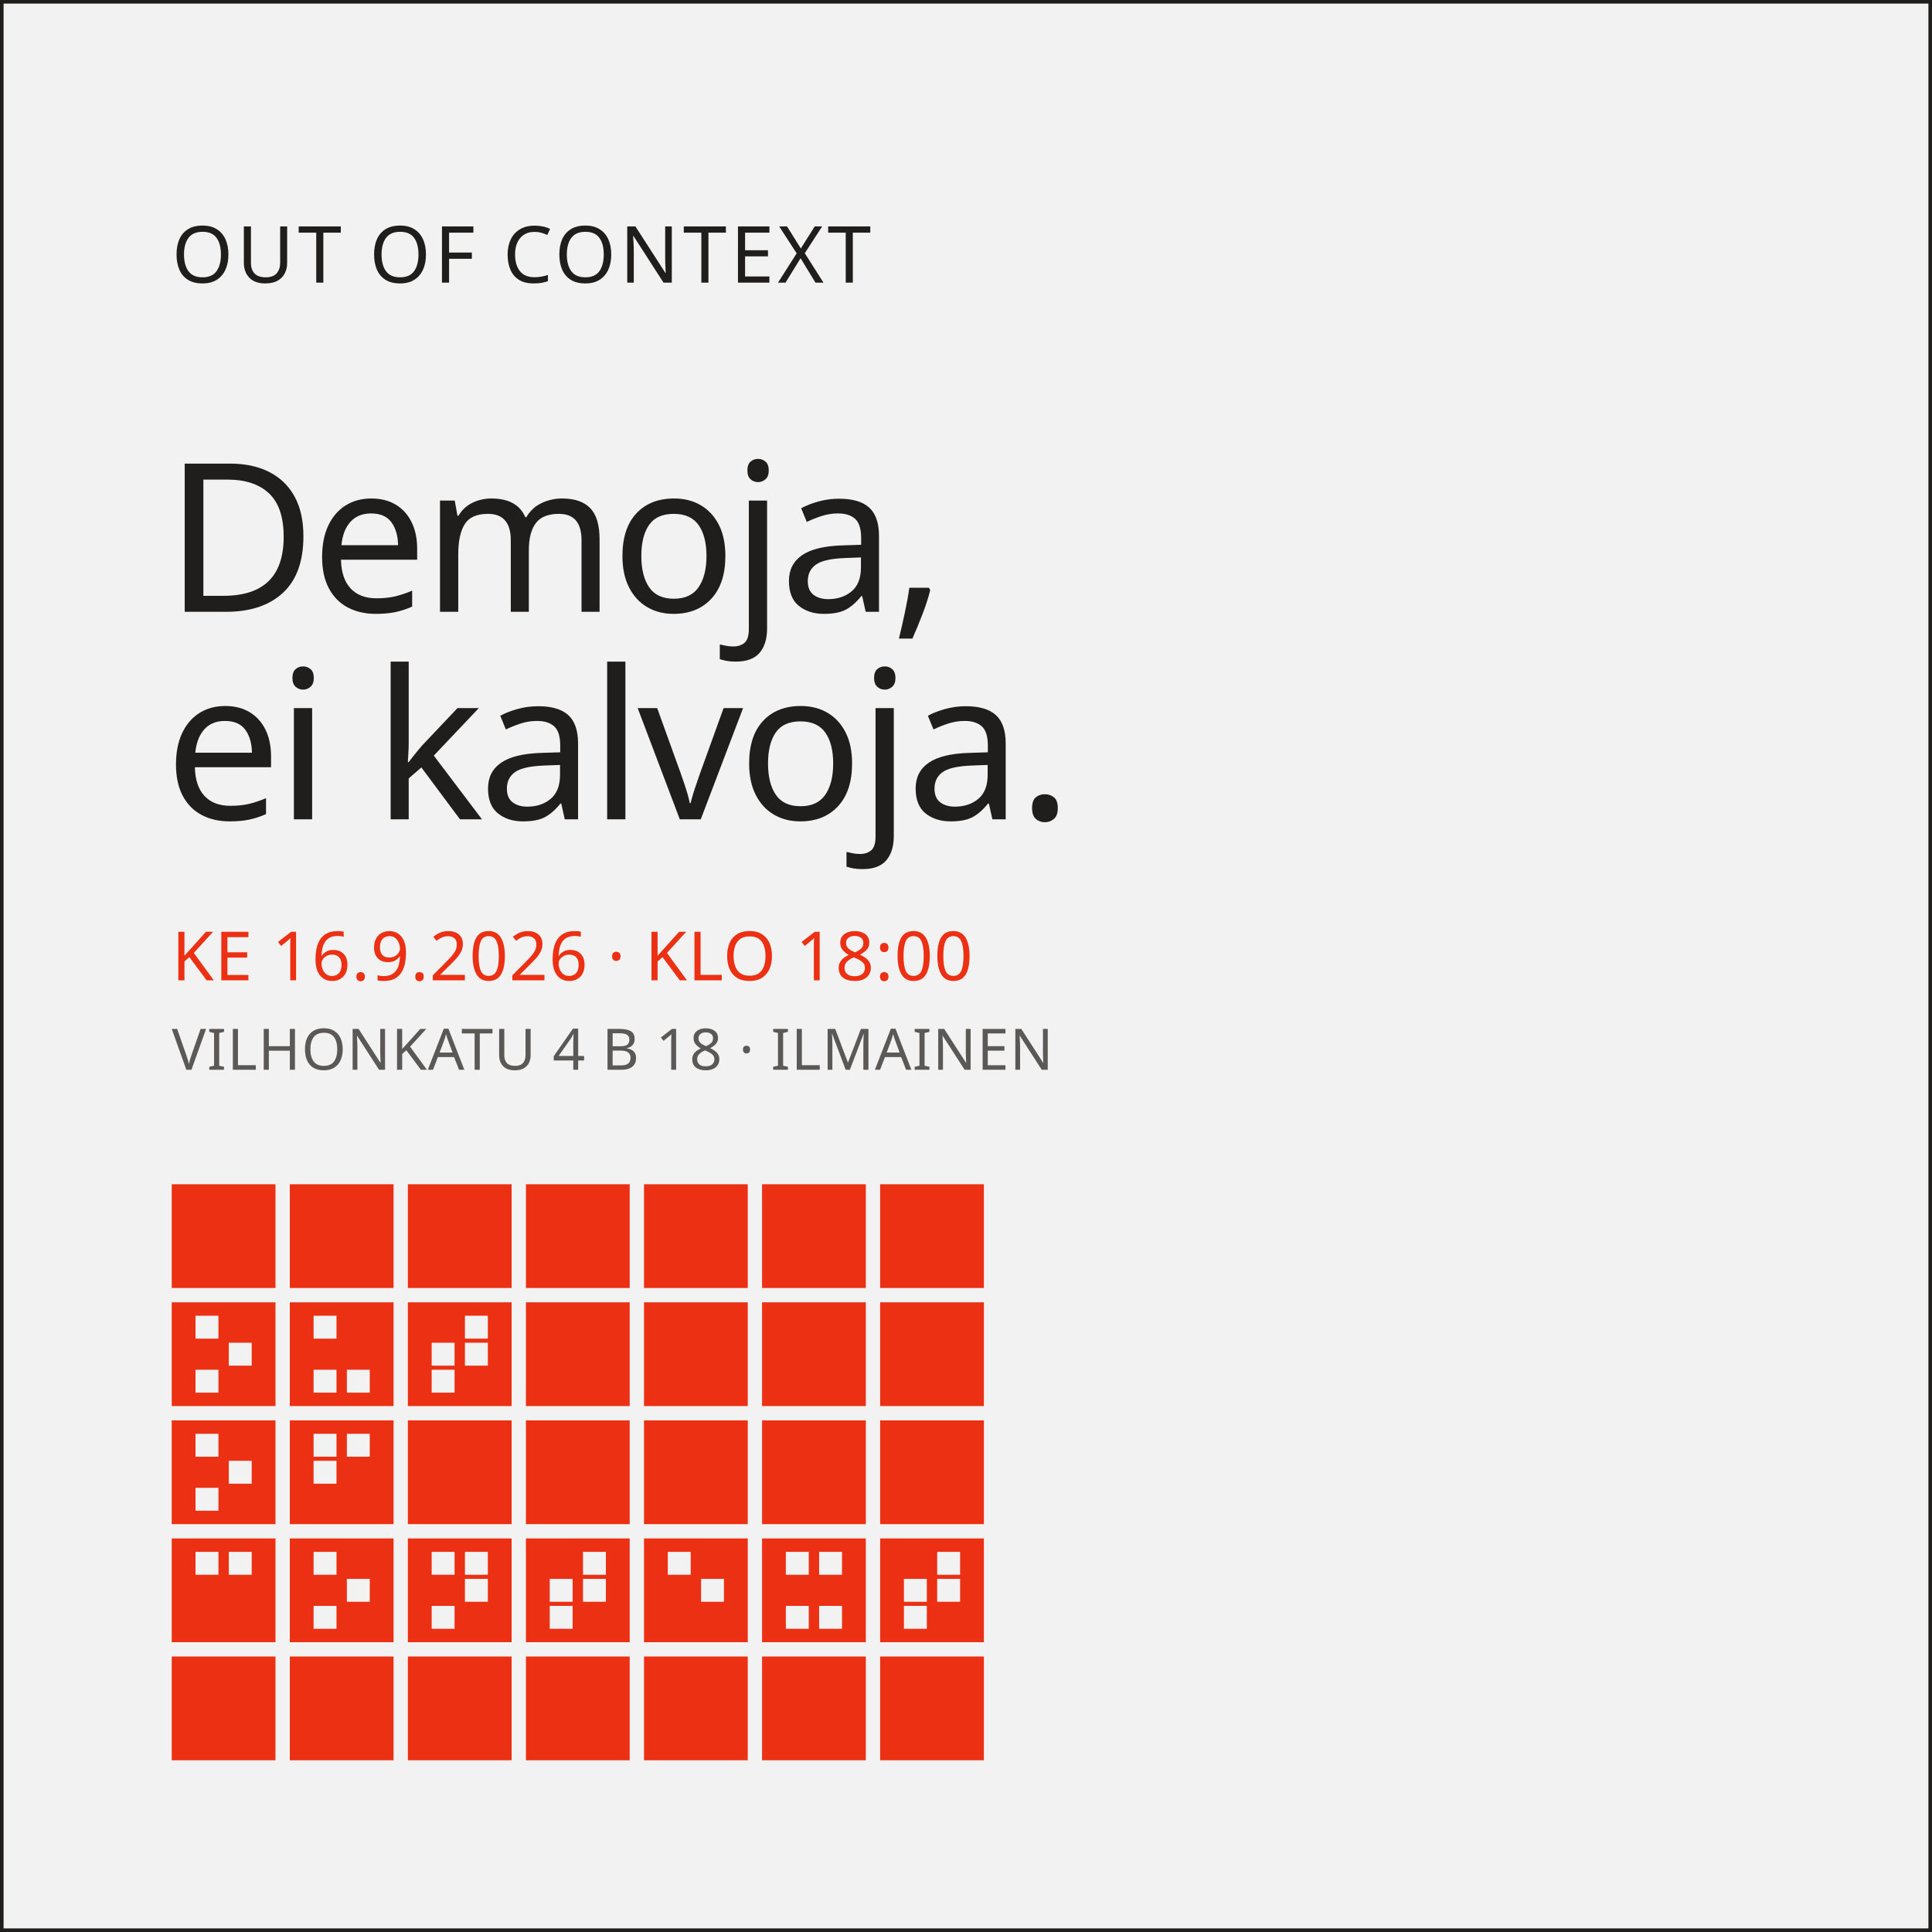
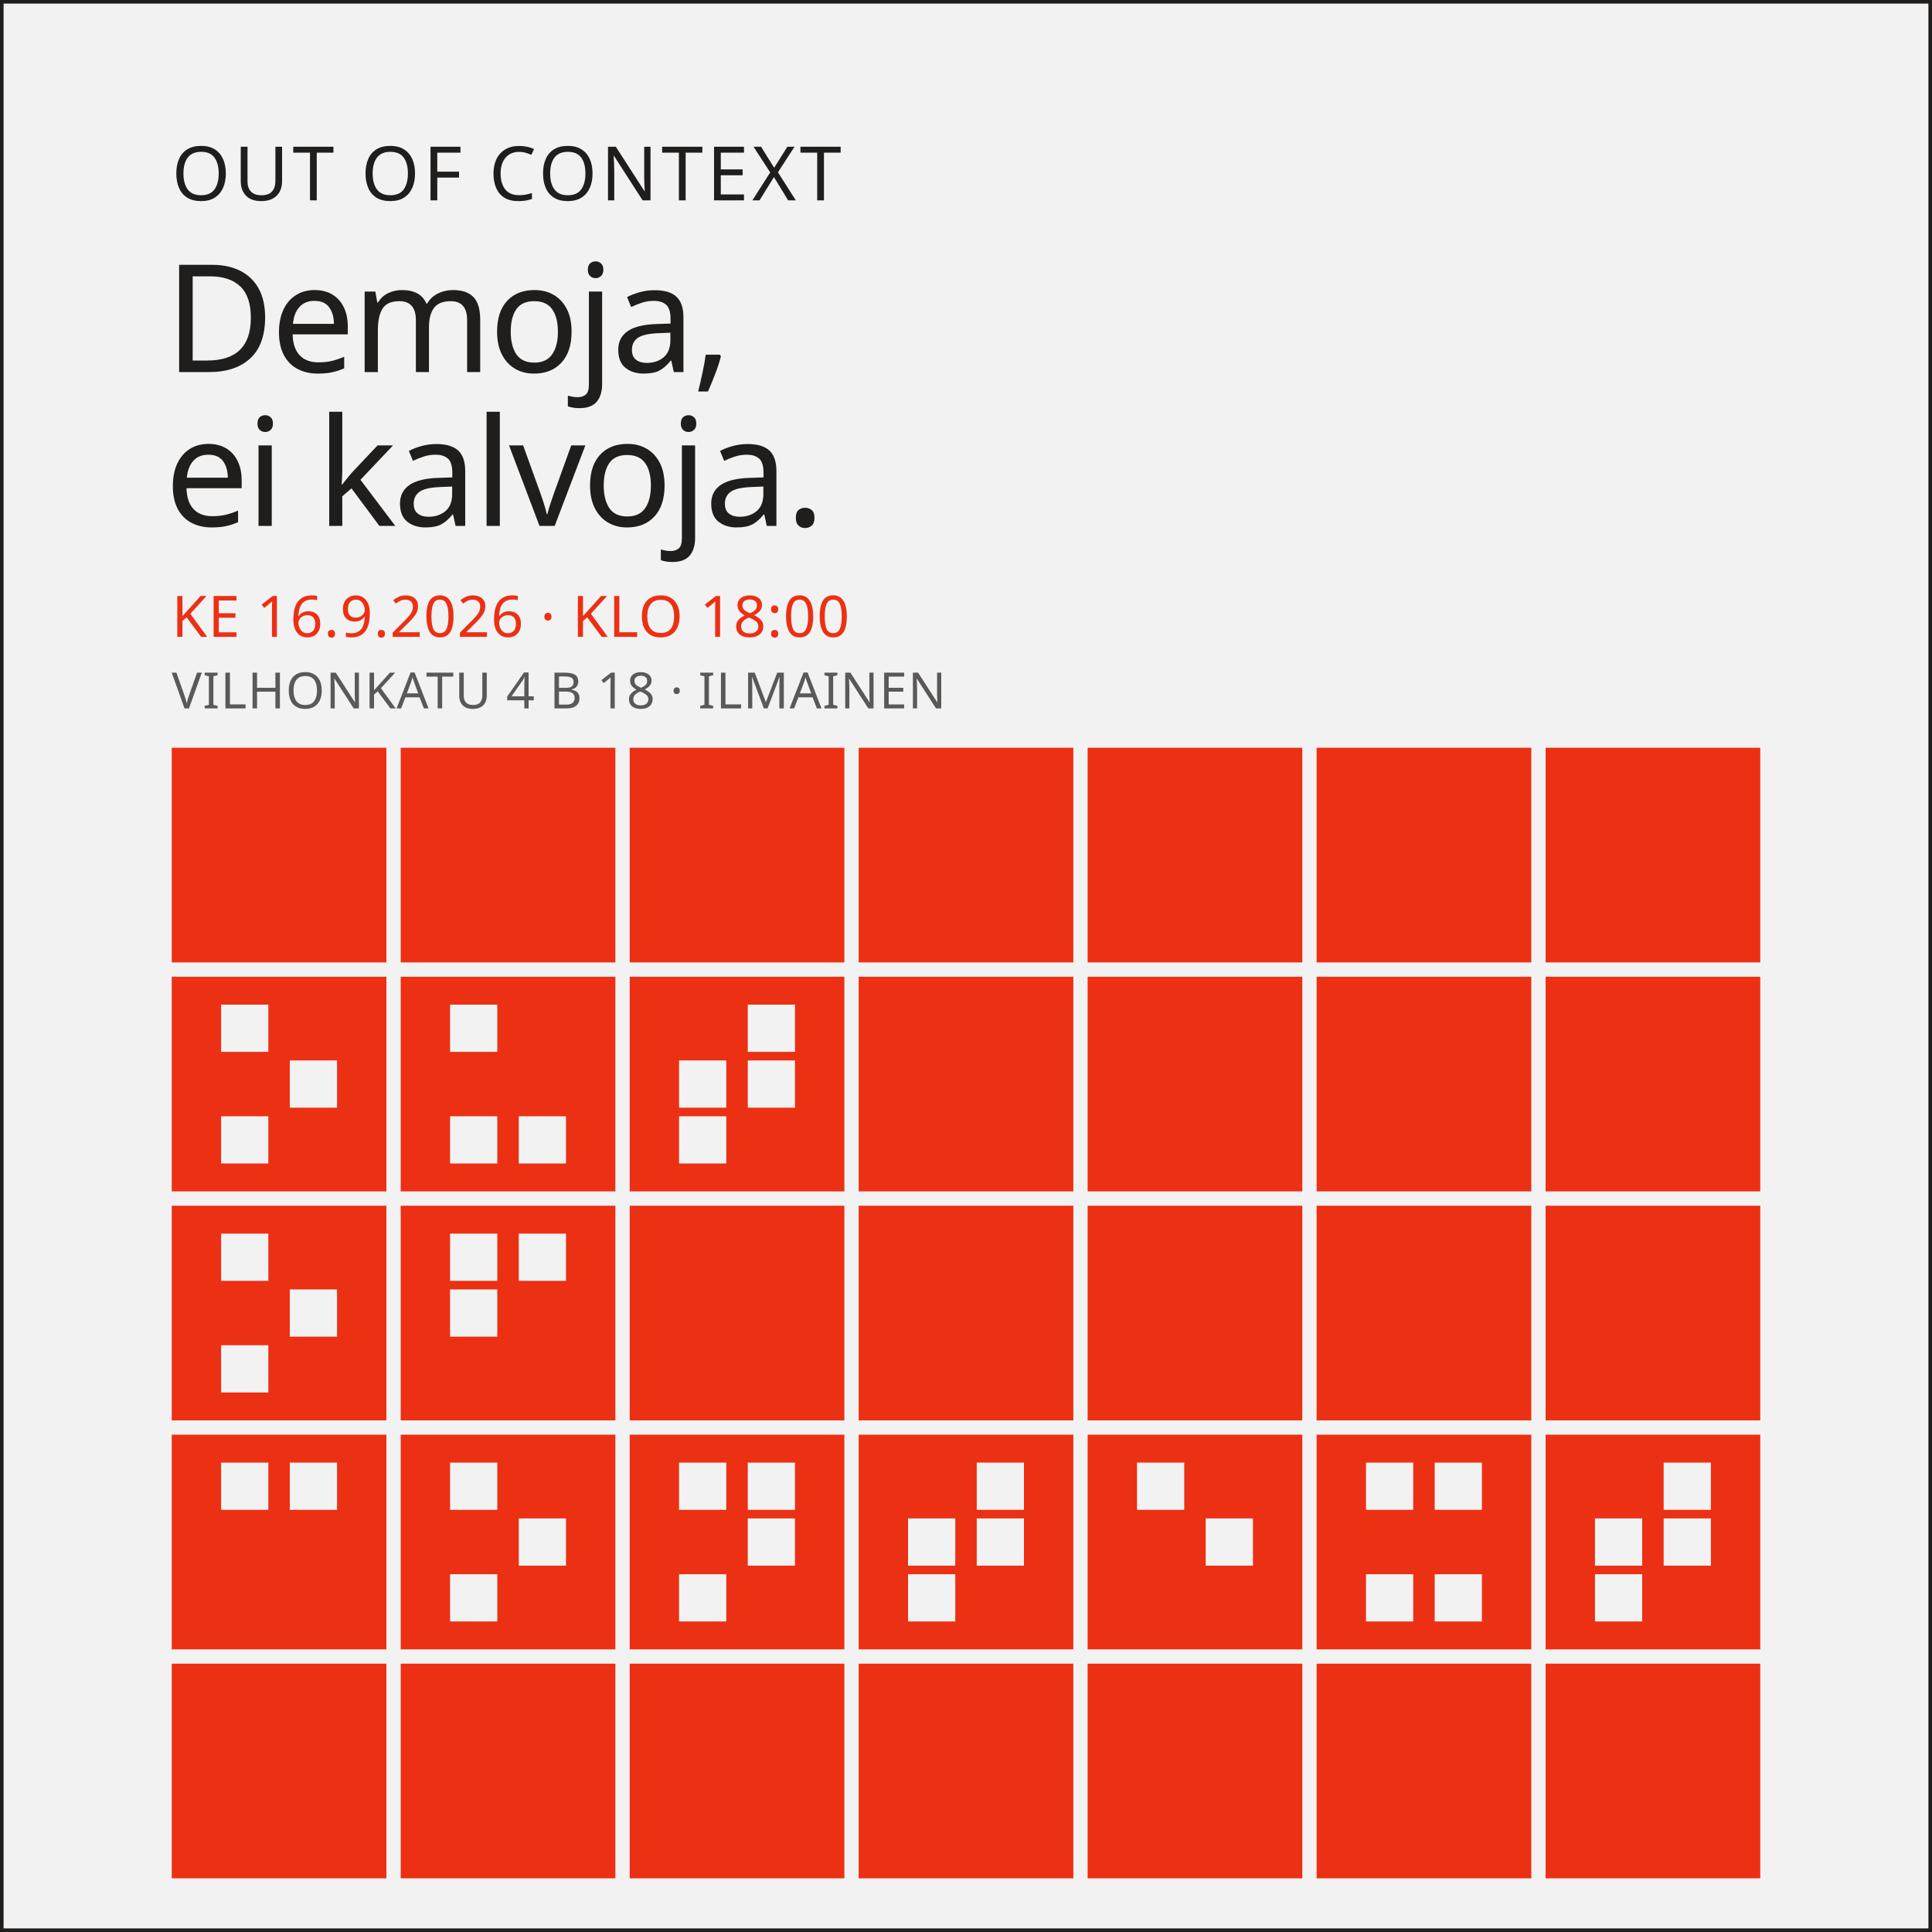
<svg xmlns="http://www.w3.org/2000/svg" width="1080" height="1080" viewBox="0 0 1080 1080">
  <rect width="1080" height="1080" fill="#f3f2f2" />
  <rect x="1" y="1" width="1078" height="1078" fill="none" stroke="#201e1d" stroke-width="2" />
-   <text x="96" y="158" font-family="Archivo Black, Archivo, sans-serif" font-size="44" letter-spacing="2" fill="#201e1d">OUT OF CONTEXT</text>
-   <text x="92" y="342" font-family="Archivo Black, Archivo, sans-serif" font-size="116" letter-spacing="-3" fill="#201e1d">Demoja,</text>
-   <text x="92" y="458" font-family="Archivo Black, Archivo, sans-serif" font-size="116" letter-spacing="-3" fill="#201e1d">ei kalvoja.</text>
-   <text x="96" y="548" font-family="Archivo Black, Archivo, sans-serif" font-size="38" letter-spacing="0.5" fill="#ec3013">KE 16.9.2026 · KLO 18:00</text>
-   <text x="96" y="598" font-family="Archivo Black, Archivo, sans-serif" font-size="32" letter-spacing="0.5" fill="#201e1d" opacity="0.72">VILHONKATU 4 B 18 · ILMAINEN</text>
-   <rect x="96" y="662" width="58" height="58" fill="#ec3013" />
-   <rect x="162" y="662" width="58" height="58" fill="#ec3013" />
-   <rect x="228" y="662" width="58" height="58" fill="#ec3013" />
-   <rect x="294" y="662" width="58" height="58" fill="#ec3013" />
-   <rect x="360" y="662" width="58" height="58" fill="#ec3013" />
-   <rect x="426" y="662" width="58" height="58" fill="#ec3013" />
-   <rect x="492" y="662" width="58" height="58" fill="#ec3013" />
-   <rect x="96" y="728" width="58" height="58" fill="#ec3013" />
-   <rect x="109.3" y="735.5" width="12.8" height="12.8" fill="#f3f2f2" />
-   <rect x="109.3" y="765.7" width="12.8" height="12.8" fill="#f3f2f2" />
-   <rect x="127.9" y="750.6" width="12.8" height="12.8" fill="#f3f2f2" />
-   <rect x="162" y="728" width="58" height="58" fill="#ec3013" />
-   <rect x="175.3" y="735.5" width="12.8" height="12.8" fill="#f3f2f2" />
-   <rect x="175.3" y="765.7" width="12.8" height="12.8" fill="#f3f2f2" />
-   <rect x="193.9" y="765.7" width="12.8" height="12.8" fill="#f3f2f2" />
-   <rect x="228" y="728" width="58" height="58" fill="#ec3013" />
-   <rect x="241.3" y="750.6" width="12.8" height="12.8" fill="#f3f2f2" />
-   <rect x="241.3" y="765.7" width="12.8" height="12.8" fill="#f3f2f2" />
-   <rect x="259.9" y="735.5" width="12.8" height="12.8" fill="#f3f2f2" />
-   <rect x="259.9" y="750.6" width="12.8" height="12.8" fill="#f3f2f2" />
-   <rect x="294" y="728" width="58" height="58" fill="#ec3013" />
-   <rect x="360" y="728" width="58" height="58" fill="#ec3013" />
-   <rect x="426" y="728" width="58" height="58" fill="#ec3013" />
-   <rect x="492" y="728" width="58" height="58" fill="#ec3013" />
-   <rect x="96" y="794" width="58" height="58" fill="#ec3013" />
-   <rect x="109.3" y="801.5" width="12.8" height="12.8" fill="#f3f2f2" />
-   <rect x="109.3" y="831.7" width="12.8" height="12.8" fill="#f3f2f2" />
-   <rect x="127.9" y="816.6" width="12.8" height="12.8" fill="#f3f2f2" />
-   <rect x="162" y="794" width="58" height="58" fill="#ec3013" />
-   <rect x="175.3" y="801.5" width="12.8" height="12.8" fill="#f3f2f2" />
-   <rect x="175.3" y="816.6" width="12.8" height="12.8" fill="#f3f2f2" />
-   <rect x="193.9" y="801.5" width="12.8" height="12.8" fill="#f3f2f2" />
-   <rect x="228" y="794" width="58" height="58" fill="#ec3013" />
-   <rect x="294" y="794" width="58" height="58" fill="#ec3013" />
-   <rect x="360" y="794" width="58" height="58" fill="#ec3013" />
-   <rect x="426" y="794" width="58" height="58" fill="#ec3013" />
-   <rect x="492" y="794" width="58" height="58" fill="#ec3013" />
-   <rect x="96" y="860" width="58" height="58" fill="#ec3013" />
-   <rect x="109.3" y="867.5" width="12.8" height="12.8" fill="#f3f2f2" />
-   <rect x="127.9" y="867.5" width="12.8" height="12.8" fill="#f3f2f2" />
-   <rect x="162" y="860" width="58" height="58" fill="#ec3013" />
-   <rect x="175.3" y="867.5" width="12.8" height="12.8" fill="#f3f2f2" />
-   <rect x="175.3" y="897.7" width="12.8" height="12.8" fill="#f3f2f2" />
-   <rect x="193.9" y="882.6" width="12.8" height="12.8" fill="#f3f2f2" />
-   <rect x="228" y="860" width="58" height="58" fill="#ec3013" />
-   <rect x="241.3" y="867.5" width="12.8" height="12.8" fill="#f3f2f2" />
-   <rect x="241.3" y="897.7" width="12.8" height="12.8" fill="#f3f2f2" />
-   <rect x="259.9" y="867.5" width="12.8" height="12.8" fill="#f3f2f2" />
-   <rect x="259.9" y="882.6" width="12.8" height="12.8" fill="#f3f2f2" />
-   <rect x="294" y="860" width="58" height="58" fill="#ec3013" />
-   <rect x="307.3" y="882.6" width="12.8" height="12.8" fill="#f3f2f2" />
-   <rect x="307.3" y="897.7" width="12.8" height="12.8" fill="#f3f2f2" />
-   <rect x="325.9" y="867.5" width="12.8" height="12.8" fill="#f3f2f2" />
-   <rect x="325.9" y="882.6" width="12.8" height="12.8" fill="#f3f2f2" />
-   <rect x="360" y="860" width="58" height="58" fill="#ec3013" />
-   <rect x="373.3" y="867.5" width="12.8" height="12.8" fill="#f3f2f2" />
-   <rect x="391.9" y="882.6" width="12.8" height="12.8" fill="#f3f2f2" />
-   <rect x="426" y="860" width="58" height="58" fill="#ec3013" />
-   <rect x="439.3" y="867.5" width="12.8" height="12.8" fill="#f3f2f2" />
-   <rect x="439.3" y="897.7" width="12.8" height="12.8" fill="#f3f2f2" />
-   <rect x="457.9" y="867.5" width="12.8" height="12.8" fill="#f3f2f2" />
-   <rect x="457.9" y="897.7" width="12.8" height="12.8" fill="#f3f2f2" />
-   <rect x="492" y="860" width="58" height="58" fill="#ec3013" />
-   <rect x="505.3" y="882.6" width="12.8" height="12.8" fill="#f3f2f2" />
-   <rect x="505.3" y="897.7" width="12.8" height="12.8" fill="#f3f2f2" />
-   <rect x="523.9" y="867.5" width="12.8" height="12.8" fill="#f3f2f2" />
-   <rect x="523.9" y="882.6" width="12.8" height="12.8" fill="#f3f2f2" />
-   <rect x="96" y="926" width="58" height="58" fill="#ec3013" />
-   <rect x="162" y="926" width="58" height="58" fill="#ec3013" />
-   <rect x="228" y="926" width="58" height="58" fill="#ec3013" />
-   <rect x="294" y="926" width="58" height="58" fill="#ec3013" />
-   <rect x="360" y="926" width="58" height="58" fill="#ec3013" />
-   <rect x="426" y="926" width="58" height="58" fill="#ec3013" />
-   <rect x="492" y="926" width="58" height="58" fill="#ec3013" />
+   <text x="96" y="112" font-family="Archivo Black, Archivo, sans-serif" font-size="42" letter-spacing="2" fill="#201e1d">OUT OF CONTEXT</text>
+   <text x="92" y="208" font-family="Archivo Black, Archivo, sans-serif" font-size="84" letter-spacing="-2" fill="#201e1d">Demoja,</text>
+   <text x="92" y="294" font-family="Archivo Black, Archivo, sans-serif" font-size="84" letter-spacing="-2" fill="#201e1d">ei kalvoja.</text>
+   <text x="96" y="356" font-family="Archivo Black, Archivo, sans-serif" font-size="32" letter-spacing="0.5" fill="#ec3013">KE 16.9.2026 · KLO 18:00</text>
+   <text x="96" y="396" font-family="Archivo Black, Archivo, sans-serif" font-size="28" letter-spacing="0.5" fill="#201e1d" opacity="0.72">VILHONKATU 4 B 18 · ILMAINEN</text>
+   <rect x="96" y="418" width="120" height="120" fill="#ec3013" />
+   <rect x="224" y="418" width="120" height="120" fill="#ec3013" />
+   <rect x="352" y="418" width="120" height="120" fill="#ec3013" />
+   <rect x="480" y="418" width="120" height="120" fill="#ec3013" />
+   <rect x="608" y="418" width="120" height="120" fill="#ec3013" />
+   <rect x="736" y="418" width="120" height="120" fill="#ec3013" />
+   <rect x="864" y="418" width="120" height="120" fill="#ec3013" />
+   <rect x="96" y="546" width="120" height="120" fill="#ec3013" />
+   <rect x="123.6" y="561.6" width="26.4" height="26.4" fill="#f3f2f2" />
+   <rect x="123.6" y="624.0" width="26.4" height="26.4" fill="#f3f2f2" />
+   <rect x="162.0" y="592.8" width="26.4" height="26.4" fill="#f3f2f2" />
+   <rect x="224" y="546" width="120" height="120" fill="#ec3013" />
+   <rect x="251.6" y="561.6" width="26.4" height="26.4" fill="#f3f2f2" />
+   <rect x="251.6" y="624.0" width="26.4" height="26.4" fill="#f3f2f2" />
+   <rect x="290.0" y="624.0" width="26.4" height="26.4" fill="#f3f2f2" />
+   <rect x="352" y="546" width="120" height="120" fill="#ec3013" />
+   <rect x="379.6" y="592.8" width="26.4" height="26.4" fill="#f3f2f2" />
+   <rect x="379.6" y="624.0" width="26.4" height="26.4" fill="#f3f2f2" />
+   <rect x="418.0" y="561.6" width="26.4" height="26.4" fill="#f3f2f2" />
+   <rect x="418.0" y="592.8" width="26.4" height="26.4" fill="#f3f2f2" />
+   <rect x="480" y="546" width="120" height="120" fill="#ec3013" />
+   <rect x="608" y="546" width="120" height="120" fill="#ec3013" />
+   <rect x="736" y="546" width="120" height="120" fill="#ec3013" />
+   <rect x="864" y="546" width="120" height="120" fill="#ec3013" />
+   <rect x="96" y="674" width="120" height="120" fill="#ec3013" />
+   <rect x="123.6" y="689.6" width="26.4" height="26.4" fill="#f3f2f2" />
+   <rect x="123.6" y="752.0" width="26.4" height="26.4" fill="#f3f2f2" />
+   <rect x="162.0" y="720.8" width="26.4" height="26.4" fill="#f3f2f2" />
+   <rect x="224" y="674" width="120" height="120" fill="#ec3013" />
+   <rect x="251.6" y="689.6" width="26.4" height="26.4" fill="#f3f2f2" />
+   <rect x="251.6" y="720.8" width="26.4" height="26.4" fill="#f3f2f2" />
+   <rect x="290.0" y="689.6" width="26.4" height="26.4" fill="#f3f2f2" />
+   <rect x="352" y="674" width="120" height="120" fill="#ec3013" />
+   <rect x="480" y="674" width="120" height="120" fill="#ec3013" />
+   <rect x="608" y="674" width="120" height="120" fill="#ec3013" />
+   <rect x="736" y="674" width="120" height="120" fill="#ec3013" />
+   <rect x="864" y="674" width="120" height="120" fill="#ec3013" />
+   <rect x="96" y="802" width="120" height="120" fill="#ec3013" />
+   <rect x="123.6" y="817.6" width="26.4" height="26.4" fill="#f3f2f2" />
+   <rect x="162.0" y="817.6" width="26.4" height="26.4" fill="#f3f2f2" />
+   <rect x="224" y="802" width="120" height="120" fill="#ec3013" />
+   <rect x="251.6" y="817.6" width="26.4" height="26.4" fill="#f3f2f2" />
+   <rect x="251.6" y="880.0" width="26.4" height="26.4" fill="#f3f2f2" />
+   <rect x="290.0" y="848.8" width="26.4" height="26.4" fill="#f3f2f2" />
+   <rect x="352" y="802" width="120" height="120" fill="#ec3013" />
+   <rect x="379.6" y="817.6" width="26.4" height="26.4" fill="#f3f2f2" />
+   <rect x="379.6" y="880.0" width="26.4" height="26.4" fill="#f3f2f2" />
+   <rect x="418.0" y="817.6" width="26.4" height="26.4" fill="#f3f2f2" />
+   <rect x="418.0" y="848.8" width="26.4" height="26.4" fill="#f3f2f2" />
+   <rect x="480" y="802" width="120" height="120" fill="#ec3013" />
+   <rect x="507.6" y="848.8" width="26.4" height="26.4" fill="#f3f2f2" />
+   <rect x="507.6" y="880.0" width="26.4" height="26.4" fill="#f3f2f2" />
+   <rect x="546.0" y="817.6" width="26.4" height="26.4" fill="#f3f2f2" />
+   <rect x="546.0" y="848.8" width="26.4" height="26.4" fill="#f3f2f2" />
+   <rect x="608" y="802" width="120" height="120" fill="#ec3013" />
+   <rect x="635.6" y="817.6" width="26.4" height="26.4" fill="#f3f2f2" />
+   <rect x="674.0" y="848.8" width="26.4" height="26.4" fill="#f3f2f2" />
+   <rect x="736" y="802" width="120" height="120" fill="#ec3013" />
+   <rect x="763.6" y="817.6" width="26.4" height="26.4" fill="#f3f2f2" />
+   <rect x="763.6" y="880.0" width="26.4" height="26.4" fill="#f3f2f2" />
+   <rect x="802.0" y="817.6" width="26.4" height="26.4" fill="#f3f2f2" />
+   <rect x="802.0" y="880.0" width="26.4" height="26.4" fill="#f3f2f2" />
+   <rect x="864" y="802" width="120" height="120" fill="#ec3013" />
+   <rect x="891.6" y="848.8" width="26.4" height="26.4" fill="#f3f2f2" />
+   <rect x="891.6" y="880.0" width="26.4" height="26.4" fill="#f3f2f2" />
+   <rect x="930.0" y="817.6" width="26.4" height="26.4" fill="#f3f2f2" />
+   <rect x="930.0" y="848.8" width="26.4" height="26.4" fill="#f3f2f2" />
+   <rect x="96" y="930" width="120" height="120" fill="#ec3013" />
+   <rect x="224" y="930" width="120" height="120" fill="#ec3013" />
+   <rect x="352" y="930" width="120" height="120" fill="#ec3013" />
+   <rect x="480" y="930" width="120" height="120" fill="#ec3013" />
+   <rect x="608" y="930" width="120" height="120" fill="#ec3013" />
+   <rect x="736" y="930" width="120" height="120" fill="#ec3013" />
+   <rect x="864" y="930" width="120" height="120" fill="#ec3013" />
</svg>
